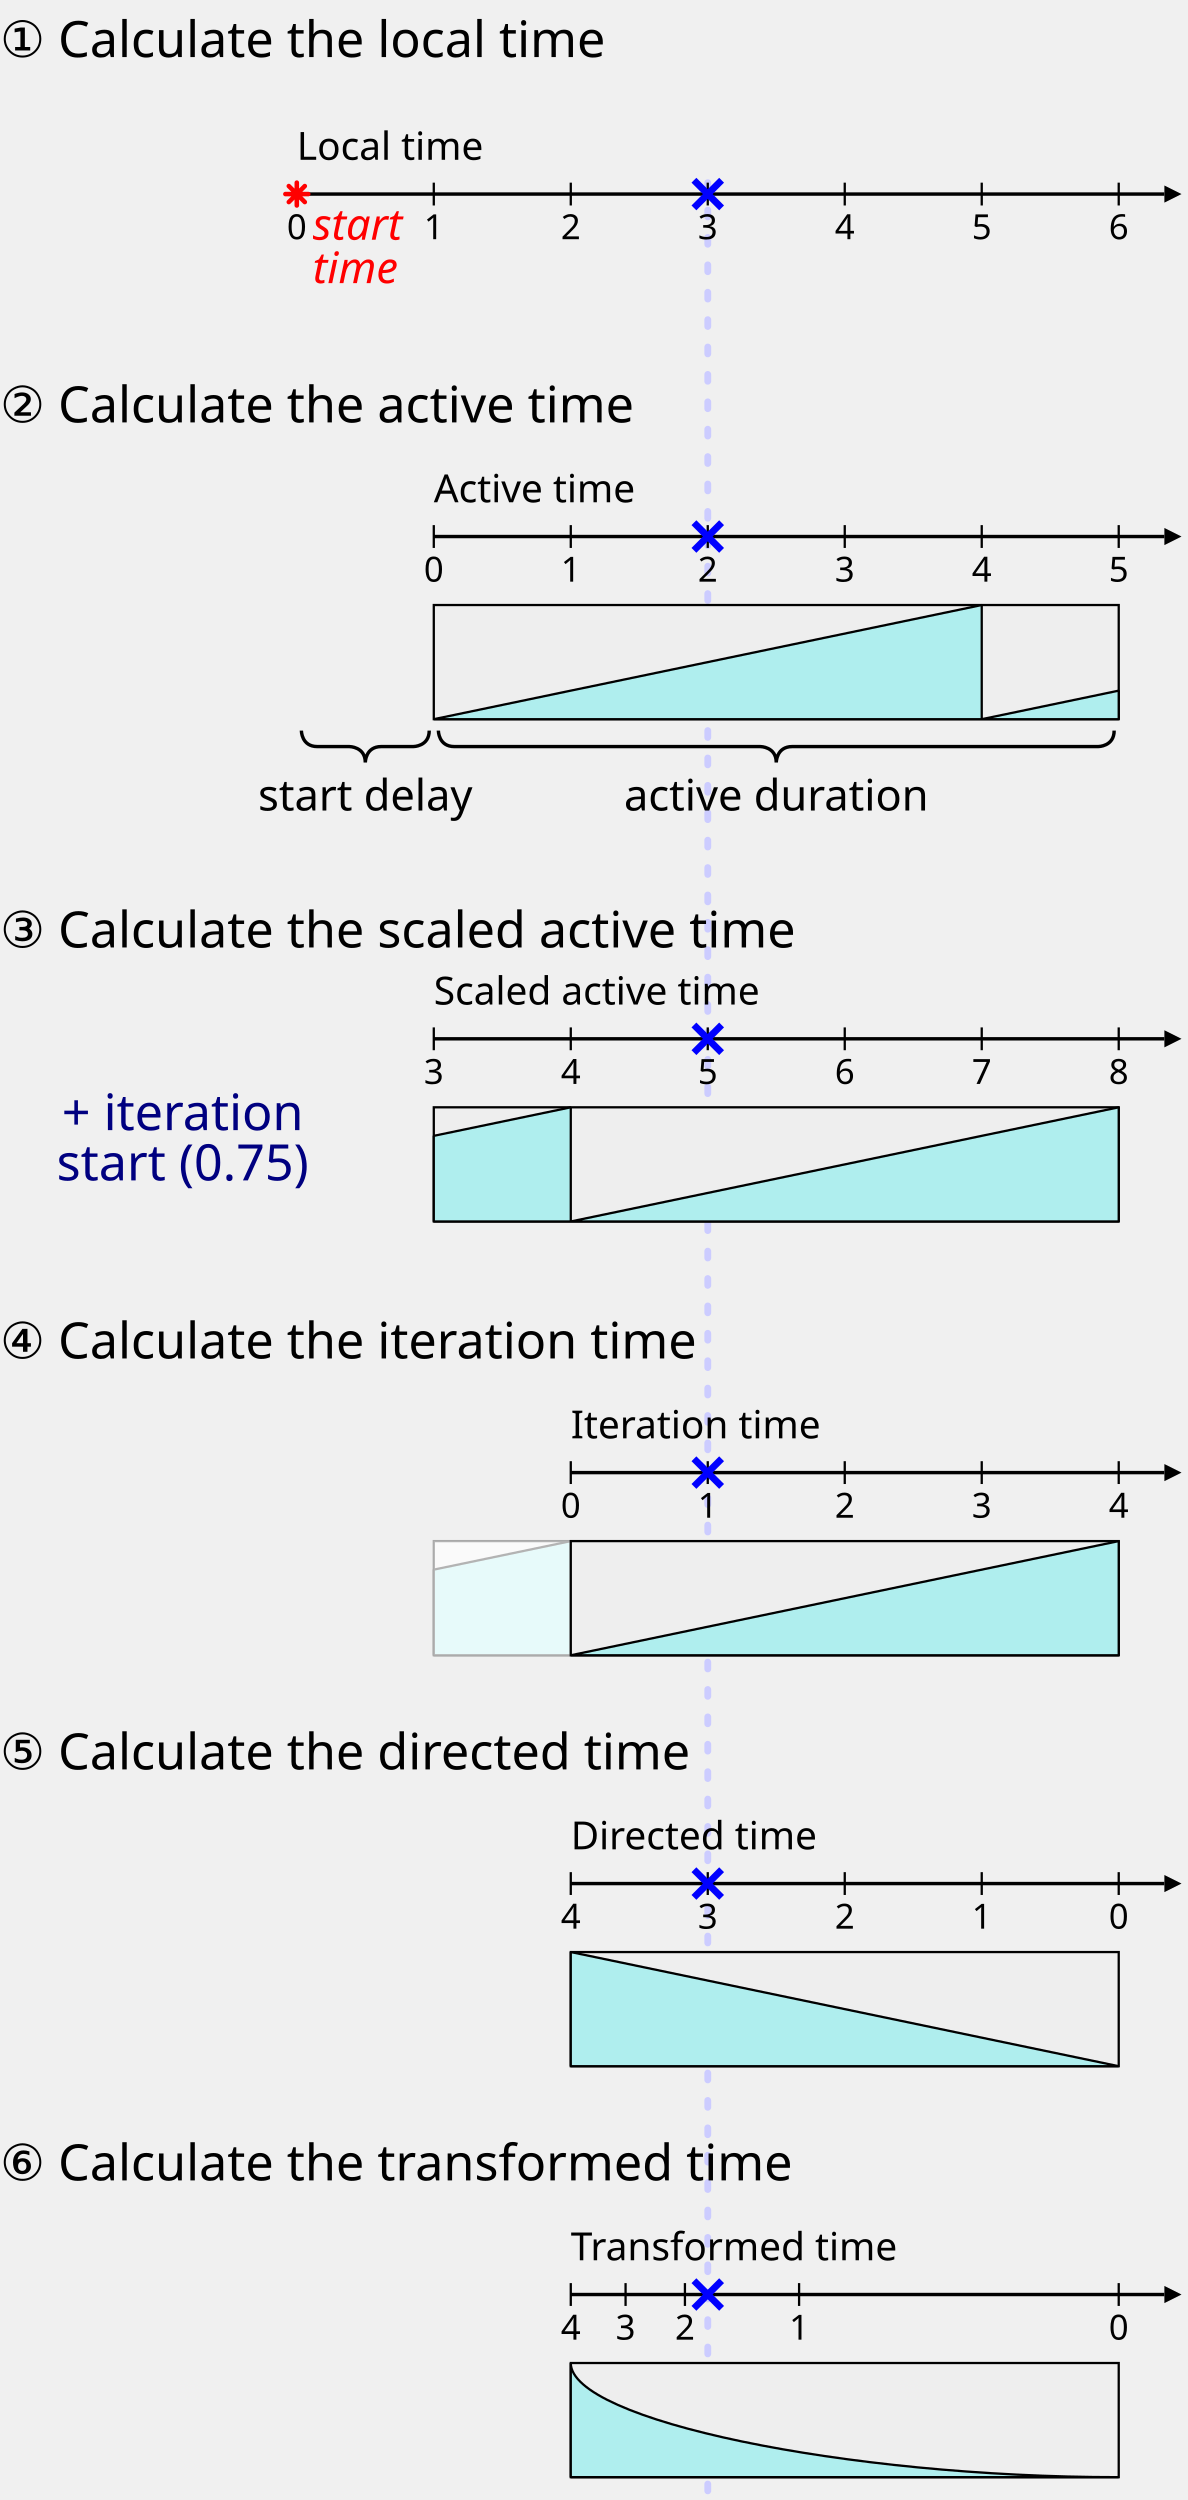
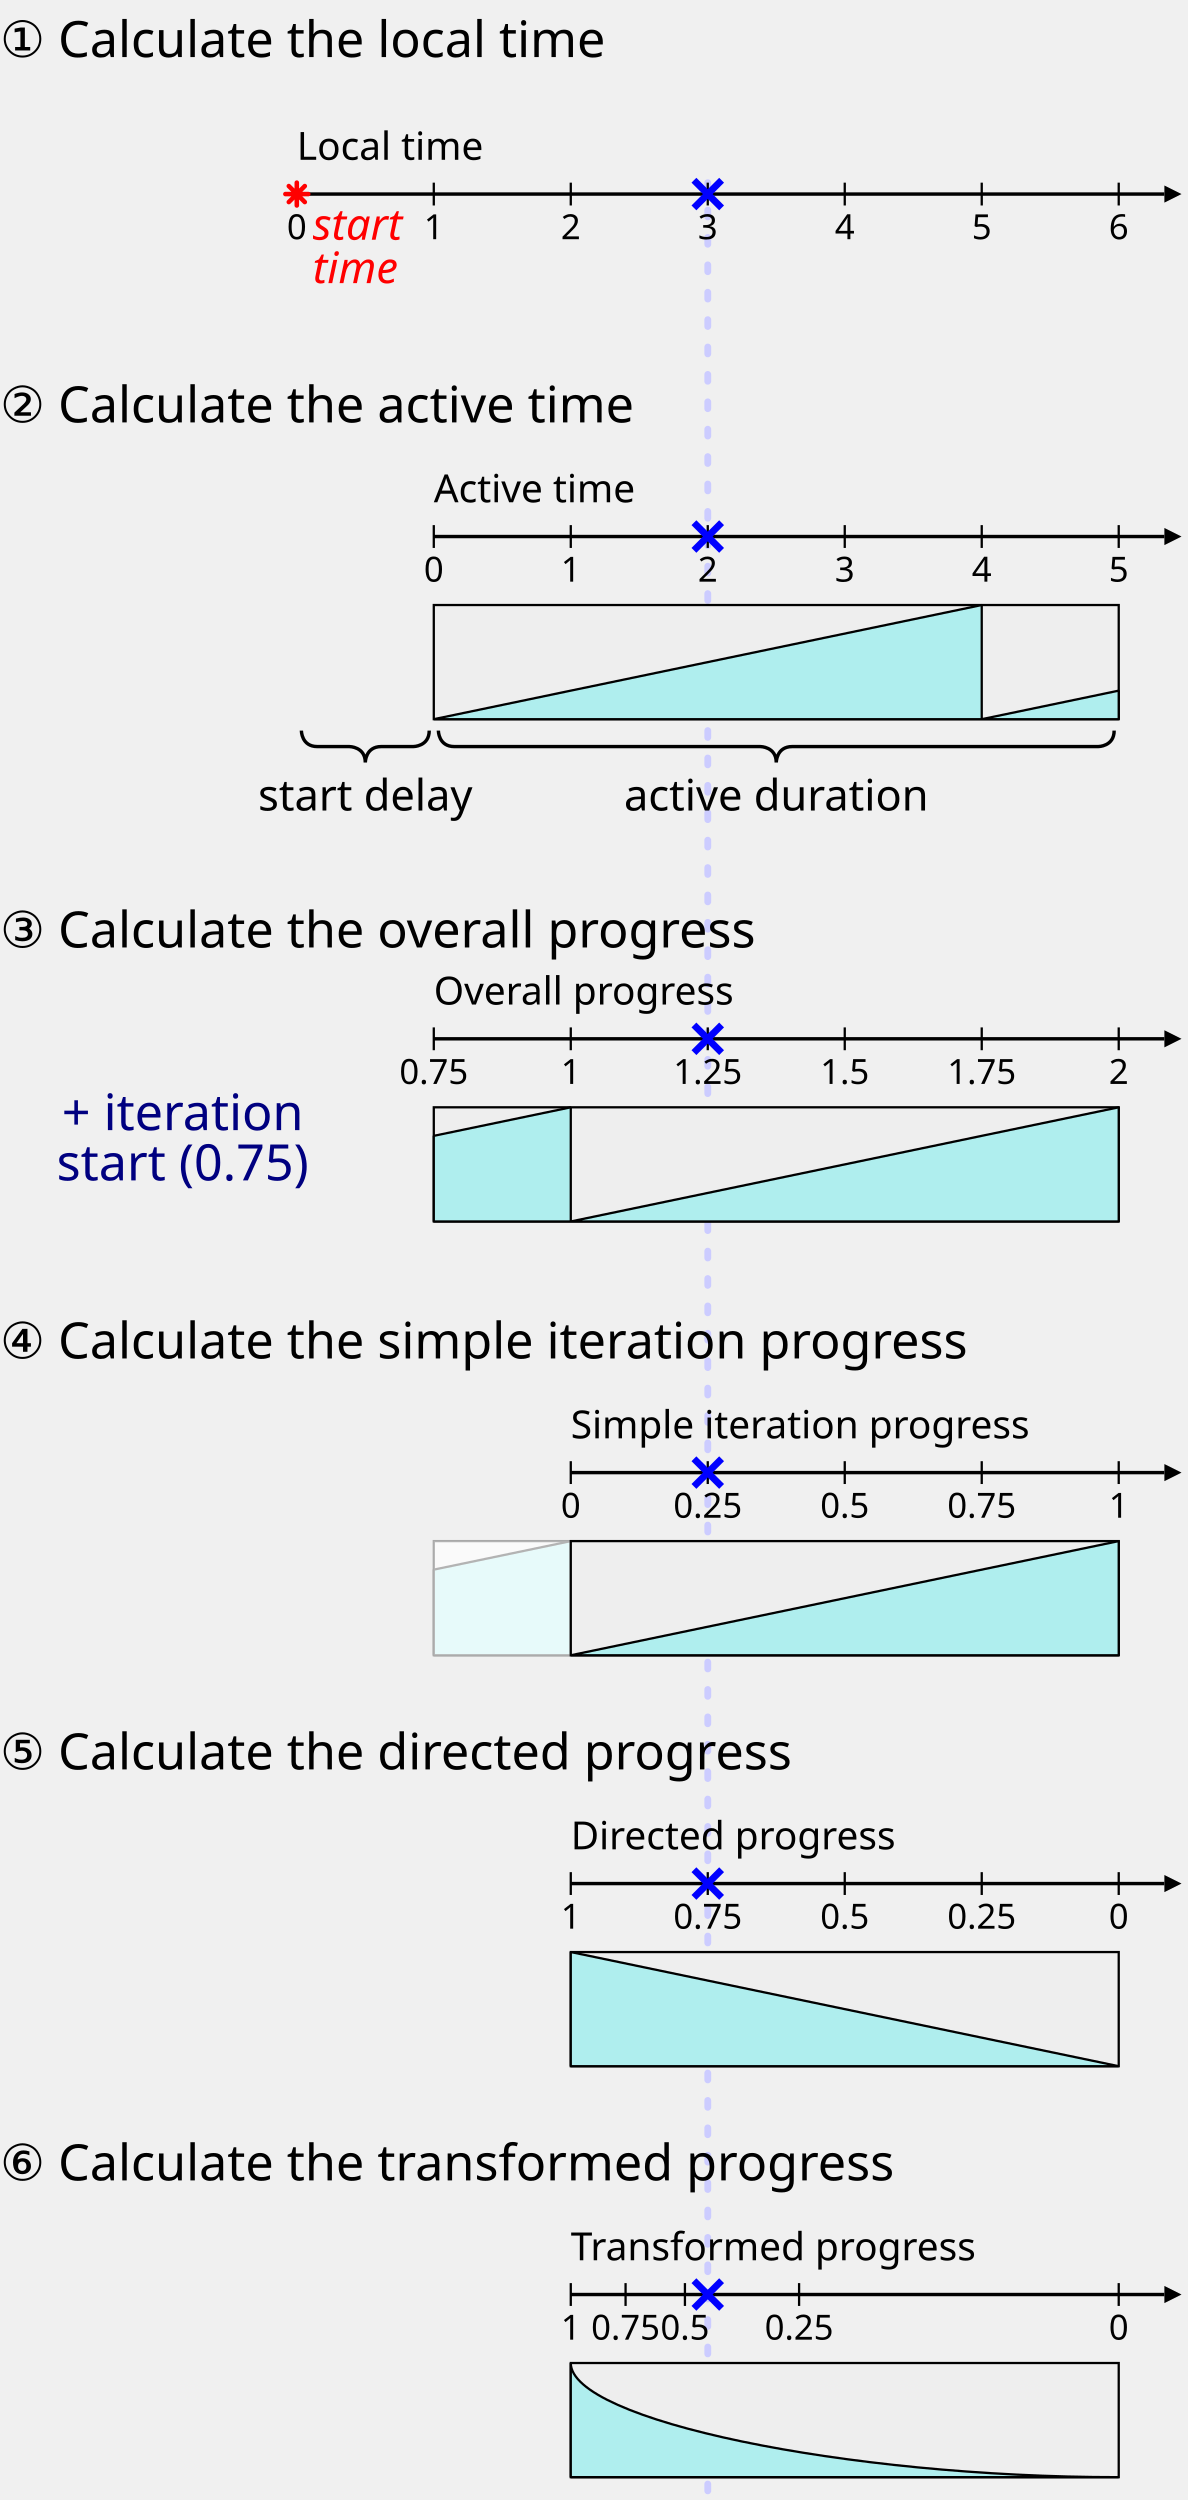
<svg xmlns="http://www.w3.org/2000/svg" xmlns:xlink="http://www.w3.org/1999/xlink" width="100%" height="100%" viewBox="0 0 520 1095">
  <defs>
    <style type="text/css">
    svg {
      font-size: 19px;
      font-family: sans-serif;
    }

    /*
     * Line work
     */
    .tick {
      stroke: black;
      stroke-width: 1;
      fill: none;
    }
    .arrowLine {
      stroke: black;
      stroke-width: 1.5;
      marker-end: url(#arrow);
      fill: none;
    }
    .bracket {
      stroke: black;
      stroke-width: 1.5;
      fill: none;
    }
    .activeSpan  {
      fill: #eee;
      stroke: black;
    }
    .animProgress {
      fill: paleturquoise;
      stroke: black;
      stroke-linejoin: bevel;
    }

    /* Text labels */
    .timelineLabel {
      font-size: 17px;
    }
    .label {
      text-anchor: middle;
    }
    .startTimeLabel {
      text-anchor: start;
      font-style: italic;
      fill: red;
    }
    .inputLabel {
      font-size: 22px;
      fill: navy;
      text-anchor: middle;
    }
    .tickLabel {
      font-size: 0.8em;
      text-anchor: middle;
    }
    .regionLabel {
      text-anchor: middle;
    }
    .stepLabel {
      font-size: 22px;
    }
    </style>
    <style type="text/css">
      .blackArrowHead {
        fill: black;
        stroke: none;
      }
    </style>
    <marker id="arrow" viewBox="0 -5 10 10" orient="auto" markerWidth="5" markerHeight="5">
      <path d="M0-5l10 5l-10 5z" class="blackArrowHead" />
    </marker>
    <style type="text/css">
      .startTimeStar {
        stroke: red;
        stroke-linecap: round;
        stroke-width: 2;
        fill: none;
      }
    </style>
    <path d="M-3.5-3.5l7 7M3.5-3.5l-7 7M0-5v10M-5 0h10" class="startTimeStar" id="star" />
    <style type="text/css">
      .xLine {
        stroke: blue;
        stroke-linecap: square;
        stroke-width: 3;
        fill: none;
      }
      .xDottedBackingLine, .xDottedLine {
        stroke-linecap: round;
        stroke-width: 3;
        stroke-dasharray: 3 9;
        fill: none;
      }
      .xDottedBackingLine {
        stroke: white;
      }
      .xDottedLine {
        stroke: blue;
        opacity: 0.2;
      }
    </style>
    <path d="M-5-5l10 10M5-5l-10 10" class="xLine" id="x" />
  </defs>
  <path d="M310 80v1030" class="xDottedBackingLine" />
  <path d="M310 80v1030" class="xDottedLine" />
  <g transform="translate(0 25)">
    <text class="stepLabel">
      ① Calculate the local time
    </text>
    <g transform="translate(130 60)">
      <text y="-15" class="timelineLabel">Local time</text>
      <path d="M0 0h380" class="arrowLine" />
      <path d="M0-5v10m60-10v10m60-10v10m60-10v10m60-10v10m60-10v10m60-10v10" class="tick" />
      <g class="tickLabel">
        <text x="0" y="1.3em">0</text>
        <text x="60" y="1.3em">1</text>
        <text x="120" y="1.3em">2</text>
        <text x="180" y="1.3em">3</text>
        <text x="240" y="1.3em">4</text>
        <text x="300" y="1.3em">5</text>
        <text x="360" y="1.3em">6</text>
      </g>
      <use x="180" xlink:href="#x" />
      <text x="7" y="20" class="startTimeLabel">start<tspan x="7" dy="1em">time</tspan>
      </text>
      <use xlink:href="#star" />
    </g>
  </g>
  <g transform="translate(0 185)">
    <text class="stepLabel">
      ② Calculate the active time
    </text>
    <g transform="translate(130 50)">
      <g transform="translate(60 0)">
        <text y="-15" class="timelineLabel">Active time</text>
        <path d="M0 0h320" class="arrowLine" />
        <path d="M0-5v10m60-10v10m60-10v10m60-10v10m60-10v10m60-10v10" class="tick" />
        <g class="tickLabel">
          <text x="0" y="1.3em">0</text>
          <text x="60" y="1.3em">1</text>
          <text x="120" y="1.3em">2</text>
          <text x="180" y="1.3em">3</text>
          <text x="240" y="1.3em">4</text>
          <text x="300" y="1.3em">5</text>
        </g>
        <use x="120" xlink:href="#x" />
      </g>
      <g transform="translate(60 30)">
        <rect width="300" height="50" class="activeSpan" />
        <path d="M0 50l240-50v50l60-12.5v12.5z" class="animProgress" />
      </g>
      <g transform="translate(0 85)">
        <path d="M2 0s0 7 7 7h14s7 0 7 7c0 0 0-7 7-7h14s7 0 7-7" class="bracket" />
        <text x="30" y="35" class="regionLabel">start delay</text>
        <path d="M62 0s0 7 7 7h134s7 0 7 7c0 0 0-7 7-7h134s7 0 7-7" class="bracket" />
        <text x="210" y="35" class="regionLabel">active duration</text>
      </g>
    </g>
  </g>
  <g transform="translate(0 415)">
    <text class="stepLabel">
-       ③ Calculate the scaled active time
+       ③ Calculate the overall progress
    </text>
    <text x="80" y="80" class="inputLabel">+ iteration<tspan x="80" dy="1em">start (0.75)</tspan>
    </text>
    <g transform="translate(190 40)">
-       <text y="-15" class="timelineLabel">Scaled active time</text>
+       <text y="-15" class="timelineLabel">Overall progress</text>
      <path d="M0 0h320" class="arrowLine" />
      <path d="M0-5v10m60-10v10m60-10v10m60-10v10m60-10v10m60-10v10" class="tick" />
      <g class="tickLabel">
-         <text x="0" y="1.3em">3</text>
-         <text x="60" y="1.3em">4</text>
-         <text x="120" y="1.3em">5</text>
-         <text x="180" y="1.3em">6</text>
-         <text x="240" y="1.3em">7</text>
-         <text x="300" y="1.3em">8</text>
+         <text x="0" y="1.3em">0.75</text>
+         <text x="60" y="1.3em">1</text>
+         <text x="120" y="1.3em">1.25</text>
+         <text x="180" y="1.3em">1.5</text>
+         <text x="240" y="1.3em">1.75</text>
+         <text x="300" y="1.3em">2</text>
      </g>
      <use x="120" xlink:href="#x" />
      <g transform="translate(0 30)">
        <rect width="300" height="50" class="activeSpan" />
        <path d="M0 50v-37.5l60-12.5v50l240-50v50z" class="animProgress" />
      </g>
    </g>
  </g>
  <g transform="translate(0 595)">
    <text class="stepLabel">
-       ④ Calculate the iteration time
+       ④ Calculate the simple iteration progress
    </text>
    <g transform="translate(190 50)">
      <g transform="translate(60 0)">
-         <text y="-15" class="timelineLabel">Iteration time</text>
+         <text y="-15" class="timelineLabel">Simple iteration progress</text>
        <path d="M0 0h260" class="arrowLine" />
        <path d="M0-5v10m60-10v10m60-10v10m60-10v10m60-10v10" class="tick" />
        <g class="tickLabel">
          <text x="0" y="1.3em">0</text>
-           <text x="60" y="1.3em">1</text>
-           <text x="120" y="1.3em">2</text>
-           <text x="180" y="1.3em">3</text>
-           <text x="240" y="1.3em">4</text>
+           <text x="60" y="1.3em">0.25</text>
+           <text x="120" y="1.3em">0.5</text>
+           <text x="180" y="1.3em">0.75</text>
+           <text x="240" y="1.3em">1</text>
        </g>
        <use x="60" xlink:href="#x" />
      </g>
      <g transform="translate(0 30)">
        <rect width="300" height="50" fill="white" />
        <g opacity="0.3">
          <rect width="300" height="50" class="activeSpan" />
          <path d="M0 50v-37.5l60-12.5v50l240-50v50z" class="animProgress" />
        </g>
      </g>
      <g transform="translate(60 30)">
        <rect width="240" height="50" class="activeSpan" />
        <path d="M0 50l240-50v50z" class="animProgress" />
      </g>
    </g>
  </g>
  <g transform="translate(0 775)">
    <text class="stepLabel">
-       ⑤ Calculate the directed time
+       ⑤ Calculate the directed progress
    </text>
    <g transform="translate(250 50)">
-       <text y="-15" class="timelineLabel">Directed time</text>
+       <text y="-15" class="timelineLabel">Directed progress</text>
      <path d="M0 0h260" class="arrowLine" />
      <path d="M0-5v10m60-10v10m60-10v10m60-10v10m60-10v10" class="tick" />
      <g class="tickLabel">
-         <text x="0" y="1.3em">4</text>
-         <text x="60" y="1.3em">3</text>
-         <text x="120" y="1.3em">2</text>
-         <text x="180" y="1.3em">1</text>
+         <text x="0" y="1.3em">1</text>
+         <text x="60" y="1.3em">0.75</text>
+         <text x="120" y="1.3em">0.5</text>
+         <text x="180" y="1.3em">0.25</text>
        <text x="240" y="1.3em">0</text>
      </g>
      <use x="60" xlink:href="#x" />
      <g transform="translate(0 30)">
        <rect width="240" height="50" class="activeSpan" />
        <path d="M0 50v-50l240 50z" class="animProgress" />
      </g>
    </g>
  </g>
  <g transform="translate(0 955)">
    <text class="stepLabel">
-       ⑥ Calculate the transformed time
+       ⑥ Calculate the transformed progress
    </text>
    <g transform="translate(250 50)">
-       <text y="-15" class="timelineLabel">Transformed time</text>
+       <text y="-15" class="timelineLabel">Transformed progress</text>
      <path d="M0 0h260" class="arrowLine" />
      <path d="M0-5v10m24-10v10M50-5v10M100-5v10M240-5v10" class="tick" />
      <g class="tickLabel">
-         <text x="0" y="1.3em">4</text>
-         <text x="24" y="1.3em">3</text>
-         <text x="50" y="1.3em">2</text>
-         <text x="100" y="1.3em">1</text>
+         <text x="0" y="1.3em">1</text>
+         <text x="24" y="1.3em">0.75</text>
+         <text x="50" y="1.3em">0.5</text>
+         <text x="100" y="1.3em">0.25</text>
        <text x="240" y="1.3em">0</text>
      </g>
      <use x="60" xlink:href="#x" />
      <g transform="translate(0 30)">
        <rect width="240" height="50" class="activeSpan" />
        <path d="M0 50v-50c0 25 120 50 240 50z" class="animProgress" />
      </g>
    </g>
  </g>
</svg>
